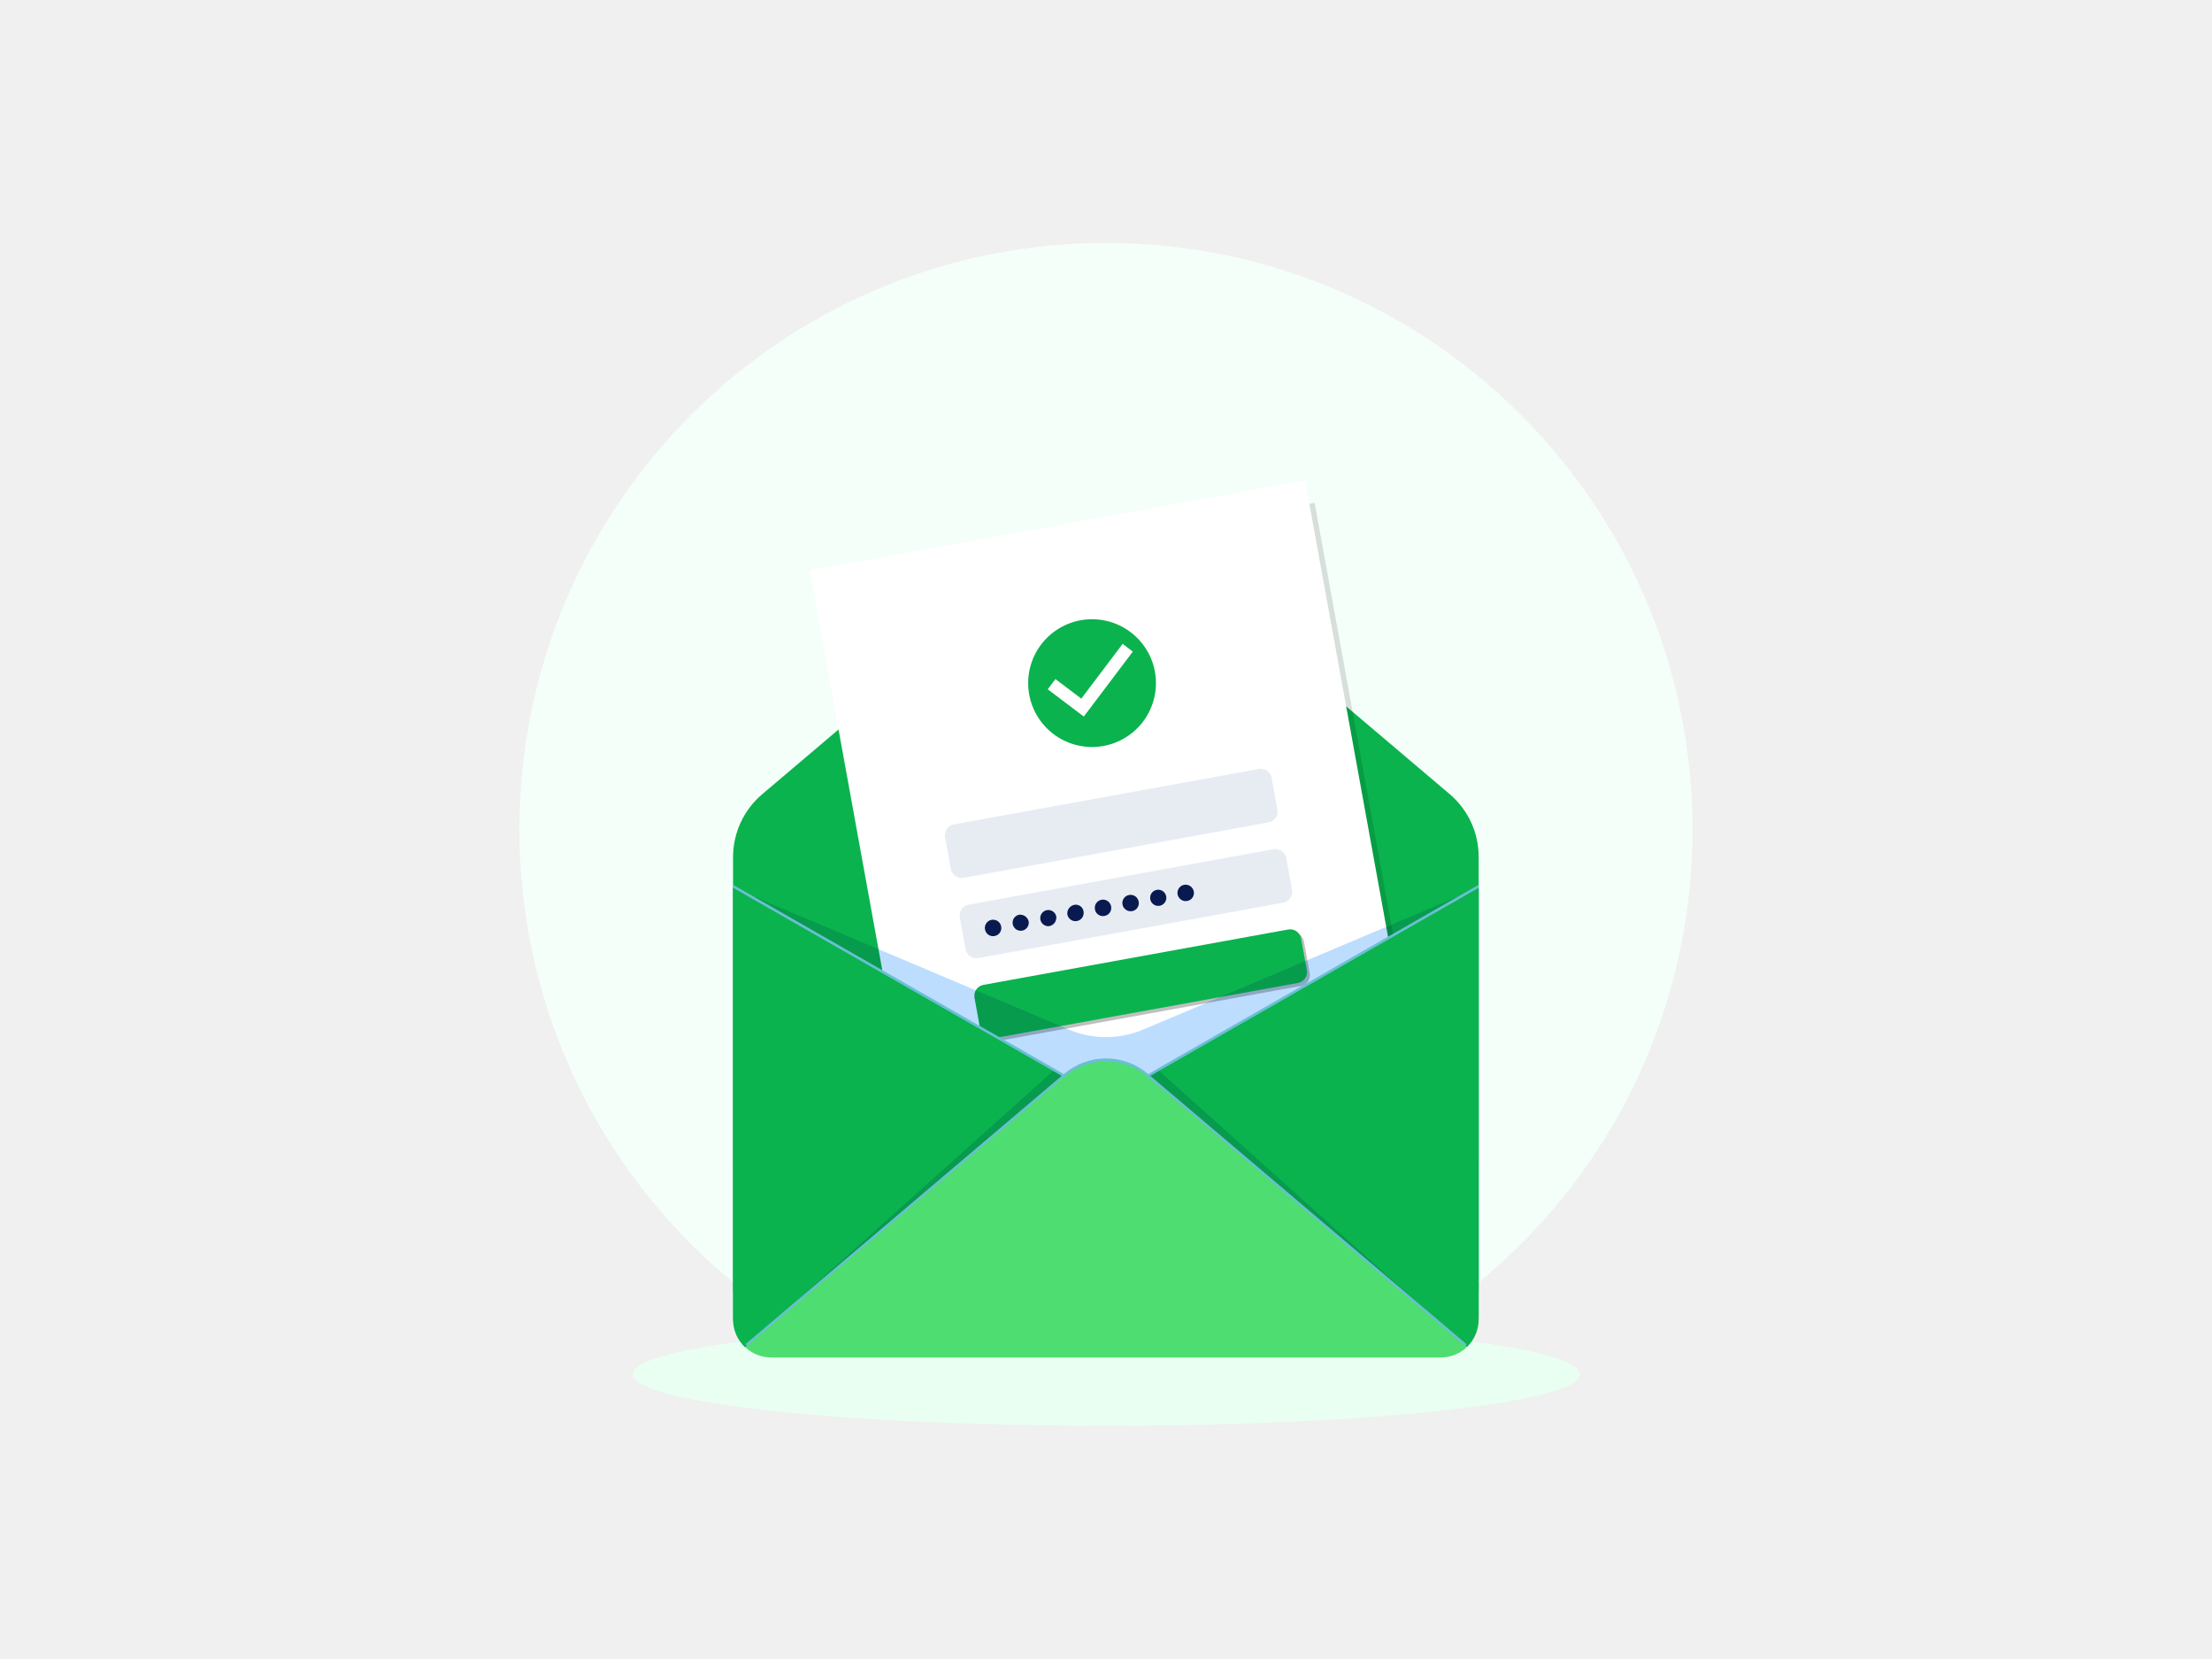
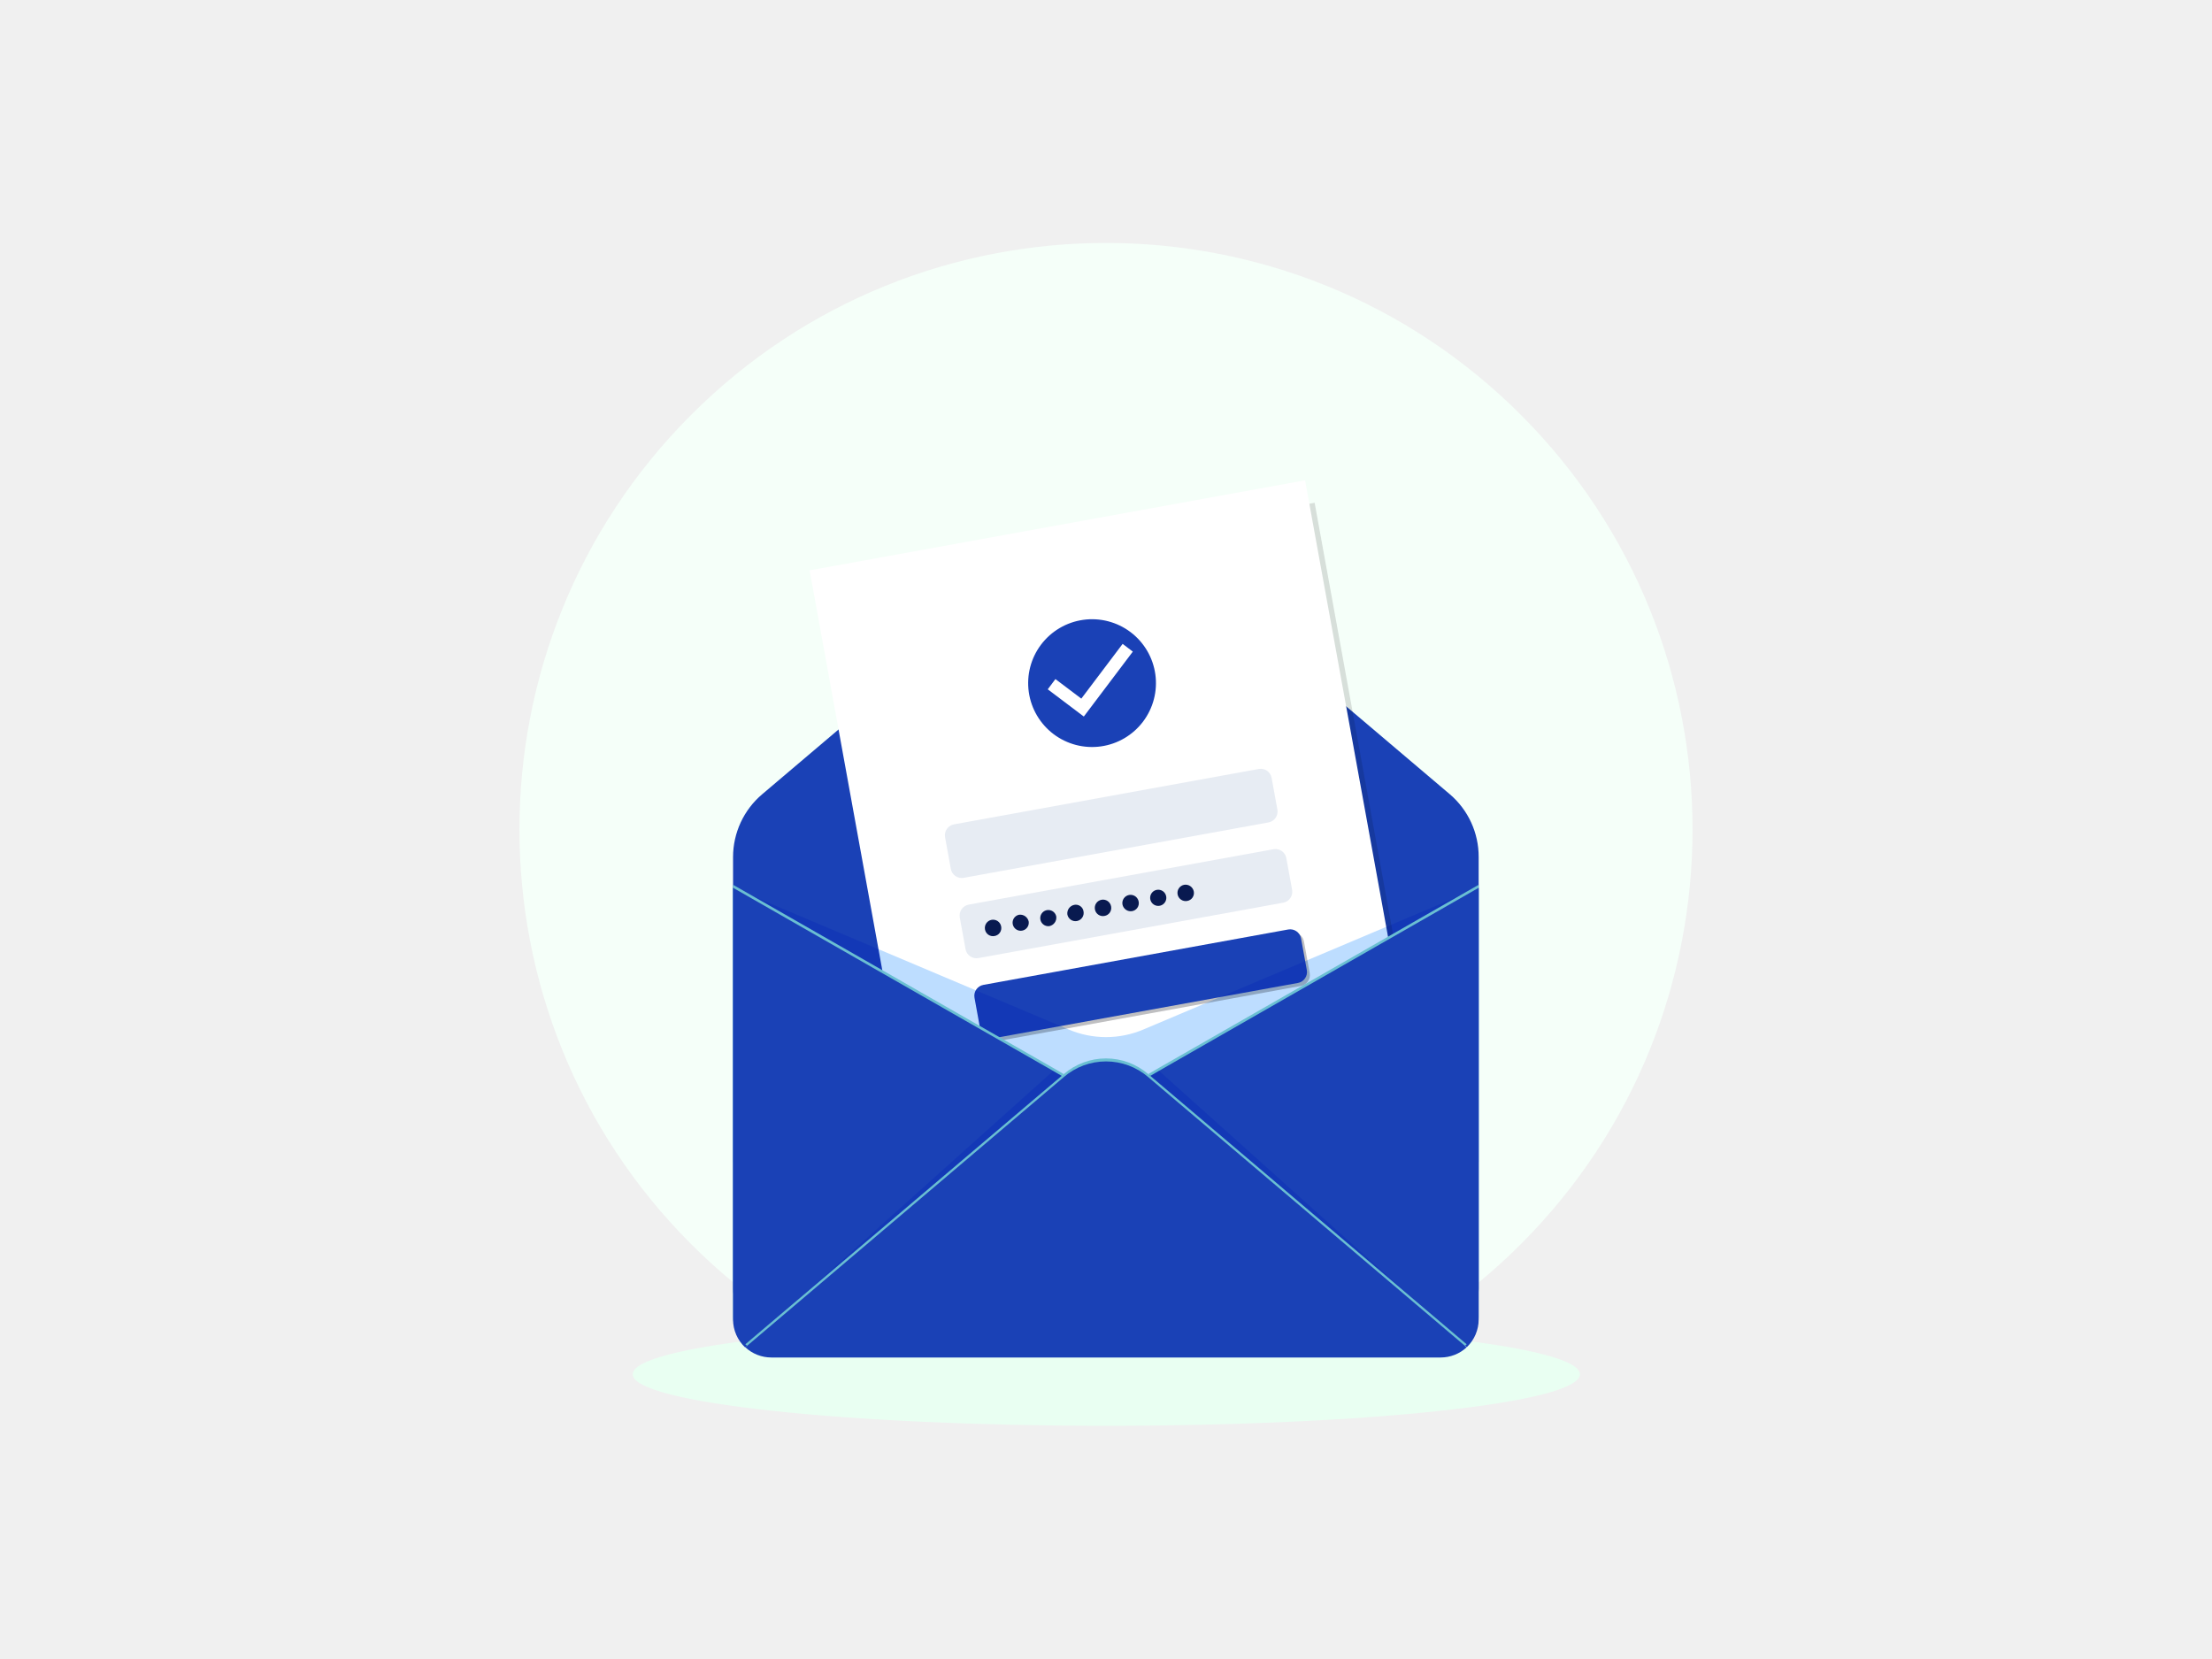
<svg xmlns="http://www.w3.org/2000/svg" width="200" height="150" viewBox="0 0 230 230" fill="none">
  <path d="M172.5 172.5C204.256 140.744 204.256 89.256 172.5 57.5C140.744 25.744 89.256 25.744 57.5 57.5C25.744 89.256 25.744 140.744 57.5 172.5C89.256 204.256 140.744 204.256 172.5 172.5Z" fill="#F5FFF9" />
  <path d="M115.042 197.669C151.305 197.669 180.702 194.471 180.702 190.525C180.702 186.58 151.305 183.382 115.042 183.382C78.779 183.382 49.382 186.58 49.382 190.525C49.382 194.471 78.779 197.669 115.042 197.669Z" fill="#E9FFF2" />
-   <path d="M166.665 118.802V178.648C166.665 179.36 166.522 180.066 166.243 180.723C165.965 181.379 165.558 181.973 165.045 182.468H165.004C164.02 183.377 162.73 183.882 161.391 183.88H68.611C67.272 183.882 65.981 183.377 64.998 182.468H64.956C64.436 181.976 64.021 181.384 63.736 180.727C63.45 180.071 63.3 179.363 63.295 178.648V118.802C63.299 117.15 63.661 115.518 64.356 114.019C65.052 112.521 66.064 111.191 67.323 110.122L109.145 74.654C110.773 73.251 112.851 72.48 115.001 72.48C117.15 72.48 119.228 73.251 120.857 74.654L162.678 110.122C163.932 111.193 164.938 112.524 165.626 114.023C166.315 115.522 166.669 117.152 166.665 118.802Z" fill="#0AB34E" />
+   <path d="M166.665 118.802V178.648C166.665 179.36 166.522 180.066 166.243 180.723C165.965 181.379 165.558 181.973 165.045 182.468H165.004C164.02 183.377 162.73 183.882 161.391 183.88H68.611C67.272 183.882 65.981 183.377 64.998 182.468H64.956C64.436 181.976 64.021 181.384 63.736 180.727C63.45 180.071 63.3 179.363 63.295 178.648V118.802C63.299 117.15 63.661 115.518 64.356 114.019C65.052 112.521 66.064 111.191 67.323 110.122L109.145 74.654C110.773 73.251 112.851 72.48 115.001 72.48C117.15 72.48 119.228 73.251 120.857 74.654L162.678 110.122C163.932 111.193 164.938 112.524 165.626 114.023C166.315 115.522 166.669 117.152 166.665 118.802Z" fill="#1a41b6" />
  <g style="mix-blend-mode:multiply" opacity="0.5">
    <g style="mix-blend-mode:multiply" opacity="0.5">
      <path d="M143.925 69.707L75.236 82.19L89.056 158.237L157.745 145.755L143.925 69.707Z" fill="#808080" />
    </g>
  </g>
  <path d="M142.6 66.589L73.912 79.072L87.732 155.119L156.42 142.637L142.6 66.589Z" fill="white" />
  <g clip-path="url(#clip0_609_853)">
-     <path d="M111.925 99.338L106.926 95.564L107.988 94.145L111.578 96.855L117.307 89.265L118.718 90.338M111.841 85.933C110.689 86.094 109.579 86.48 108.577 87.07C107.574 87.659 106.697 88.441 105.996 89.369C104.581 91.245 103.968 93.605 104.294 95.932C104.619 98.259 105.855 100.361 107.73 101.777C108.659 102.477 109.716 102.988 110.842 103.281C111.968 103.573 113.141 103.64 114.293 103.479C116.62 103.154 118.722 101.918 120.138 100.042C121.553 98.167 122.165 95.806 121.84 93.48C121.679 92.328 121.293 91.218 120.703 90.216C120.113 89.213 119.332 88.336 118.403 87.635C117.475 86.934 116.417 86.423 115.291 86.131C114.165 85.839 112.993 85.772 111.841 85.933Z" fill="#0AB34E" />
+     <path d="M111.925 99.338L106.926 95.564L107.988 94.145L111.578 96.855L117.307 89.265L118.718 90.338M111.841 85.933C110.689 86.094 109.579 86.48 108.577 87.07C107.574 87.659 106.697 88.441 105.996 89.369C104.581 91.245 103.968 93.605 104.294 95.932C104.619 98.259 105.855 100.361 107.73 101.777C108.659 102.477 109.716 102.988 110.842 103.281C111.968 103.573 113.141 103.64 114.293 103.479C116.62 103.154 118.722 101.918 120.138 100.042C121.553 98.167 122.165 95.806 121.84 93.48C121.679 92.328 121.293 91.218 120.703 90.216C120.113 89.213 119.332 88.336 118.403 87.635C117.475 86.934 116.417 86.423 115.291 86.131C114.165 85.839 112.993 85.772 111.841 85.933Z" fill="#1a41b6" />
  </g>
  <path d="M136.215 106.491L94.131 114.22C93.299 114.373 92.749 115.171 92.902 116.003L93.704 120.374C93.857 121.206 94.655 121.756 95.487 121.603L137.571 113.874C138.403 113.721 138.953 112.923 138.8 112.091L137.997 107.72C137.845 106.888 137.047 106.338 136.215 106.491Z" fill="white" />
  <path d="M136.176 106.609L93.925 114.287C93.091 114.439 92.537 115.239 92.688 116.074L93.486 120.462C93.638 121.297 94.438 121.851 95.272 121.699L137.523 114.021C138.358 113.869 138.912 113.069 138.76 112.234L137.963 107.846C137.811 107.011 137.011 106.457 136.176 106.609Z" fill="#E7ECF3" />
  <path d="M138.617 118.154L96.366 125.832C95.531 125.984 94.977 126.783 95.129 127.618L95.926 132.007C96.078 132.842 96.878 133.396 97.713 133.244L139.964 125.566C140.799 125.414 141.353 124.614 141.201 123.779L140.403 119.391C140.252 118.556 139.452 118.002 138.617 118.154Z" fill="white" />
  <path d="M138.217 117.736L95.966 125.414C95.131 125.566 94.577 126.366 94.729 127.201L95.526 131.589C95.678 132.424 96.478 132.978 97.313 132.827L139.564 125.148C140.399 124.997 140.953 124.197 140.801 123.362L140.003 118.973C139.852 118.138 139.052 117.584 138.217 117.736Z" fill="#E7ECF3" />
  <g style="mix-blend-mode:multiply" opacity="0.5">
    <g style="mix-blend-mode:multiply" opacity="0.5">
      <path d="M140.657 129.281L98.406 136.959C97.571 137.111 97.017 137.911 97.169 138.746L97.967 143.134C98.119 143.969 98.918 144.523 99.753 144.372L142.004 136.693C142.839 136.542 143.393 135.742 143.241 134.907L142.444 130.518C142.292 129.683 141.492 129.129 140.657 129.281Z" fill="#000007" />
    </g>
  </g>
-   <path d="M140.257 128.863L98.006 136.541C97.171 136.693 96.617 137.492 96.769 138.327L97.566 142.716C97.718 143.551 98.518 144.105 99.353 143.953L141.604 136.275C142.439 136.123 142.993 135.323 142.841 134.488L142.043 130.1C141.892 129.265 141.092 128.711 140.257 128.863Z" fill="#0AB34E" />
+   <path d="M140.257 128.863L98.006 136.541C97.171 136.693 96.617 137.492 96.769 138.327L97.566 142.716C97.718 143.551 98.518 144.105 99.353 143.953L141.604 136.275C142.439 136.123 142.993 135.323 142.841 134.488L142.043 130.1C141.892 129.265 141.092 128.711 140.257 128.863Z" fill="#1a41b6" />
  <path d="M100.465 128.437C100.495 128.585 100.495 128.737 100.465 128.884C100.435 129.032 100.376 129.171 100.29 129.295C100.205 129.419 100.096 129.525 99.969 129.606C99.842 129.687 99.7 129.741 99.552 129.766C99.404 129.796 99.252 129.796 99.105 129.766C98.957 129.736 98.817 129.677 98.693 129.591C98.569 129.506 98.464 129.397 98.383 129.27C98.302 129.143 98.248 129.001 98.223 128.852C98.195 128.705 98.197 128.554 98.229 128.408C98.26 128.261 98.319 128.122 98.404 127.999C98.489 127.875 98.597 127.77 98.723 127.688C98.849 127.607 98.989 127.551 99.136 127.523C99.284 127.496 99.435 127.498 99.581 127.529C99.728 127.561 99.867 127.62 99.99 127.705C100.113 127.79 100.219 127.898 100.301 128.024C100.382 128.149 100.438 128.29 100.465 128.437Z" fill="#091A50" />
  <path d="M104.285 127.772C104.313 127.989 104.278 128.209 104.182 128.406C104.087 128.603 103.936 128.767 103.748 128.88C103.561 128.992 103.344 129.047 103.126 129.037C102.907 129.028 102.696 128.955 102.519 128.828C102.341 128.7 102.205 128.523 102.126 128.319C102.048 128.115 102.031 127.892 102.077 127.679C102.124 127.465 102.232 127.27 102.388 127.116C102.544 126.963 102.742 126.859 102.956 126.817C103.257 126.779 103.561 126.857 103.808 127.034C104.054 127.211 104.225 127.475 104.285 127.772Z" fill="#091A50" />
  <path d="M108.106 127.066C108.144 127.368 108.066 127.672 107.889 127.918C107.712 128.164 107.448 128.335 107.151 128.395C106.934 128.424 106.714 128.388 106.517 128.293C106.32 128.197 106.156 128.046 106.044 127.859C105.931 127.671 105.877 127.455 105.886 127.236C105.895 127.018 105.968 126.807 106.096 126.629C106.223 126.451 106.4 126.315 106.604 126.237C106.808 126.158 107.031 126.141 107.244 126.188C107.458 126.234 107.654 126.342 107.807 126.498C107.96 126.654 108.064 126.852 108.106 127.066Z" fill="#091A50" />
  <path d="M111.886 126.361C111.913 126.508 111.911 126.659 111.88 126.805C111.849 126.952 111.789 127.091 111.704 127.214C111.533 127.463 111.269 127.634 110.972 127.69C110.825 127.717 110.674 127.715 110.527 127.684C110.381 127.652 110.242 127.593 110.118 127.508C109.869 127.337 109.698 127.073 109.643 126.776C109.606 126.475 109.683 126.171 109.86 125.924C110.037 125.678 110.301 125.507 110.598 125.447C110.743 125.417 110.893 125.417 111.038 125.448C111.183 125.478 111.32 125.538 111.44 125.624C111.561 125.71 111.663 125.819 111.74 125.946C111.816 126.073 111.866 126.214 111.886 126.361Z" fill="#091A50" />
  <path d="M115.707 125.654C115.736 125.802 115.736 125.954 115.706 126.101C115.676 126.249 115.617 126.389 115.532 126.513C115.446 126.637 115.337 126.742 115.21 126.823C115.083 126.904 114.941 126.958 114.793 126.983C114.645 127.013 114.493 127.013 114.346 126.983C114.198 126.953 114.059 126.894 113.935 126.808C113.811 126.723 113.705 126.614 113.624 126.487C113.543 126.36 113.489 126.218 113.464 126.07C113.409 125.772 113.474 125.465 113.645 125.216C113.817 124.967 114.08 124.796 114.378 124.741C114.675 124.686 114.982 124.751 115.231 124.922C115.481 125.094 115.651 125.357 115.707 125.654Z" fill="#091A50" />
  <path d="M119.528 124.99C119.558 125.138 119.558 125.29 119.528 125.437C119.498 125.585 119.438 125.725 119.353 125.849C119.268 125.973 119.158 126.078 119.031 126.159C118.904 126.24 118.763 126.294 118.614 126.319C118.318 126.368 118.013 126.301 117.766 126.13C117.518 125.96 117.346 125.7 117.285 125.406C117.23 125.108 117.295 124.801 117.467 124.552C117.638 124.303 117.901 124.132 118.199 124.077C118.496 124.022 118.803 124.087 119.053 124.258C119.302 124.43 119.473 124.693 119.528 124.99Z" fill="#091A50" />
  <path d="M123.348 124.284C123.385 124.501 123.356 124.724 123.267 124.925C123.177 125.126 123.031 125.297 122.845 125.415C122.659 125.533 122.443 125.594 122.223 125.59C122.003 125.587 121.789 125.518 121.607 125.393C121.426 125.269 121.285 125.093 121.203 124.889C121.12 124.685 121.1 124.461 121.144 124.245C121.188 124.03 121.294 123.832 121.45 123.676C121.606 123.52 121.804 123.414 122.019 123.37C122.167 123.34 122.319 123.34 122.466 123.37C122.614 123.401 122.754 123.46 122.878 123.545C123.002 123.63 123.107 123.74 123.188 123.867C123.269 123.994 123.323 124.136 123.348 124.284Z" fill="#091A50" />
  <path d="M127.169 123.578C127.199 123.726 127.199 123.878 127.169 124.025C127.139 124.173 127.079 124.313 126.994 124.437C126.909 124.561 126.799 124.666 126.673 124.747C126.546 124.828 126.404 124.882 126.255 124.907C126.108 124.935 125.957 124.933 125.81 124.901C125.664 124.87 125.525 124.81 125.402 124.726C125.152 124.554 124.981 124.291 124.926 123.994C124.871 123.696 124.937 123.389 125.108 123.14C125.279 122.891 125.543 122.72 125.84 122.665C126.137 122.616 126.441 122.683 126.689 122.854C126.936 123.024 127.109 123.284 127.169 123.578Z" fill="#091A50" />
  <g style="mix-blend-mode:multiply">
    <path d="M63.295 123.079L109.809 142.723C111.451 143.422 113.217 143.783 115.001 143.783C116.785 143.783 118.551 143.422 120.192 142.723L166.665 123.079V161.122H63.295V123.079Z" fill="#BDDDFF" />
  </g>
  <path d="M109.145 148.911L64.998 186.372H64.956C64.436 185.88 64.021 185.288 63.736 184.631C63.45 183.975 63.3 183.267 63.295 182.551V122.664L107.65 148.039L109.145 148.911Z" fill="#6ABFD2" />
  <path d="M166.664 122.664V182.51C166.664 183.223 166.521 183.928 166.242 184.585C165.964 185.241 165.557 185.835 165.044 186.331H165.003L120.855 148.911L122.351 148.039L166.664 122.664Z" fill="#6ABFD2" />
-   <path d="M166.664 123.079V182.925C166.664 183.638 166.521 184.344 166.242 185C165.964 185.657 165.557 186.25 165.044 186.746H165.003L120.855 149.327L122.351 148.455L166.664 123.079Z" fill="#0AB34E" />
-   <path d="M109.145 149.327L64.998 186.788H64.956C64.436 186.295 64.021 185.703 63.736 185.047C63.45 184.39 63.3 183.683 63.295 182.967V123.079L107.65 148.455L109.145 149.327Z" fill="#0AB34E" />
+   <path d="M166.664 123.079V182.925C166.664 183.638 166.521 184.344 166.242 185C165.964 185.657 165.557 186.25 165.044 186.746H165.003L120.855 149.327L122.351 148.455L166.664 123.079Z" fill="#1a41b6" />
+   <path d="M109.145 149.327L64.998 186.788H64.956C64.436 186.295 64.021 185.703 63.736 185.047C63.45 184.39 63.3 183.683 63.295 182.967V123.079L107.65 148.455L109.145 149.327Z" fill="#1a41b6" />
  <g style="mix-blend-mode:multiply">
    <path d="M109.144 149.327L64.997 186.788H64.956L107.649 148.496L109.144 149.327Z" fill="#BDDDFF" />
  </g>
  <g style="mix-blend-mode:multiply">
    <path d="M165.044 186.746H165.003L120.855 149.326L122.351 148.454L165.044 186.746Z" fill="#BDDDFF" />
  </g>
  <path d="M165.003 186.372C164.02 187.281 162.729 187.786 161.39 187.784H68.61C67.271 187.786 65.981 187.281 64.997 186.372L109.144 148.912C110.773 147.508 112.851 146.737 115 146.737C117.15 146.737 119.228 147.508 120.856 148.912L165.003 186.372Z" fill="#6ABFD2" />
-   <path d="M165.003 186.788C164.02 187.697 162.729 188.201 161.39 188.2H68.61C67.271 188.201 65.981 187.697 64.997 186.788L109.144 149.327C110.773 147.924 112.851 147.152 115 147.152C117.15 147.152 119.228 147.924 120.856 149.327L165.003 186.788Z" fill="#4EDD70" />
+   <path d="M165.003 186.788C164.02 187.697 162.729 188.201 161.39 188.2H68.61C67.271 188.201 65.981 187.697 64.997 186.788L109.144 149.327C110.773 147.924 112.851 147.152 115 147.152C117.15 147.152 119.228 147.924 120.856 149.327L165.003 186.788Z" fill="#1a41b6" />
  <defs>
    <clipPath id="clip0_609_853">
      <rect width="21.261" height="21.261" fill="white" transform="translate(101.068 85.6494) rotate(-7.95644)" />
    </clipPath>
  </defs>
</svg>
